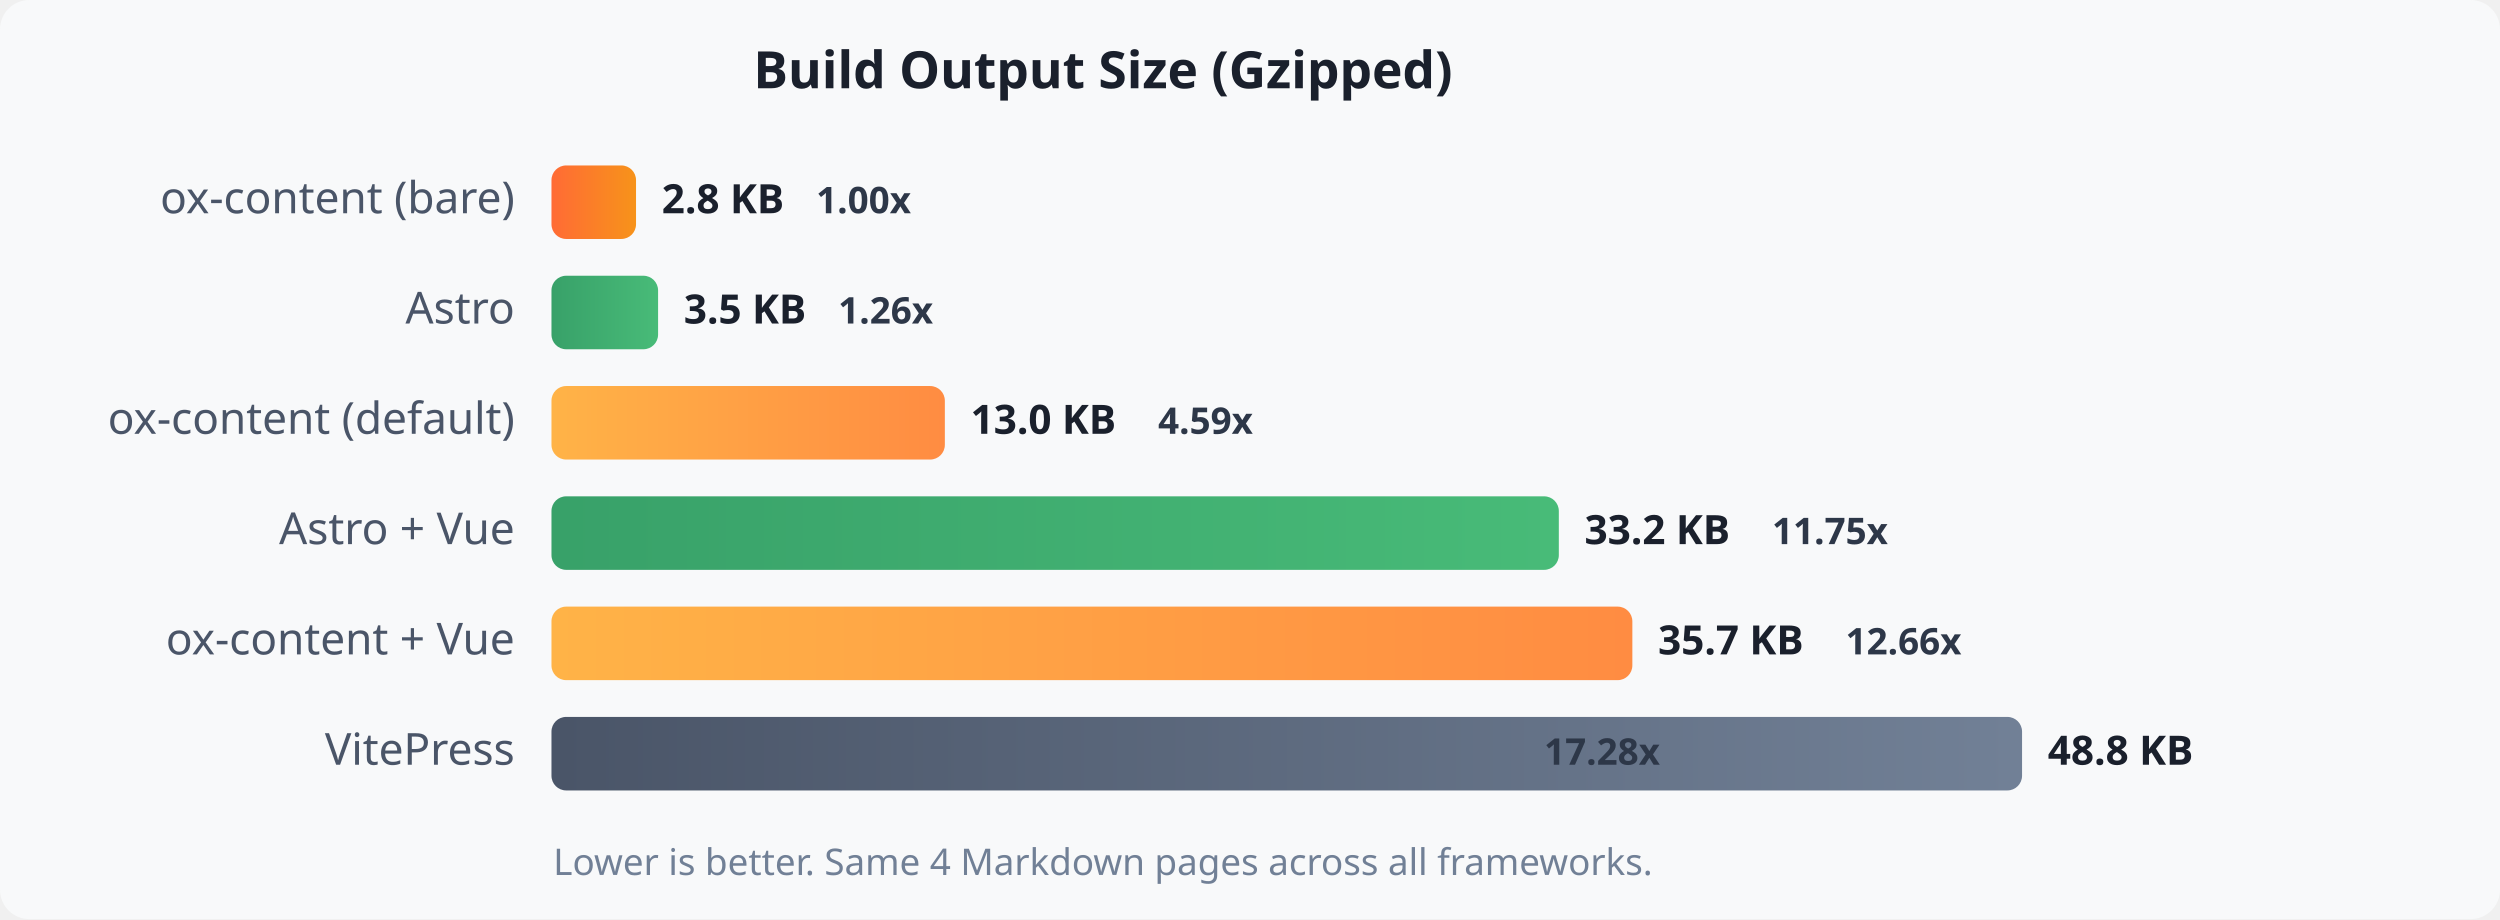
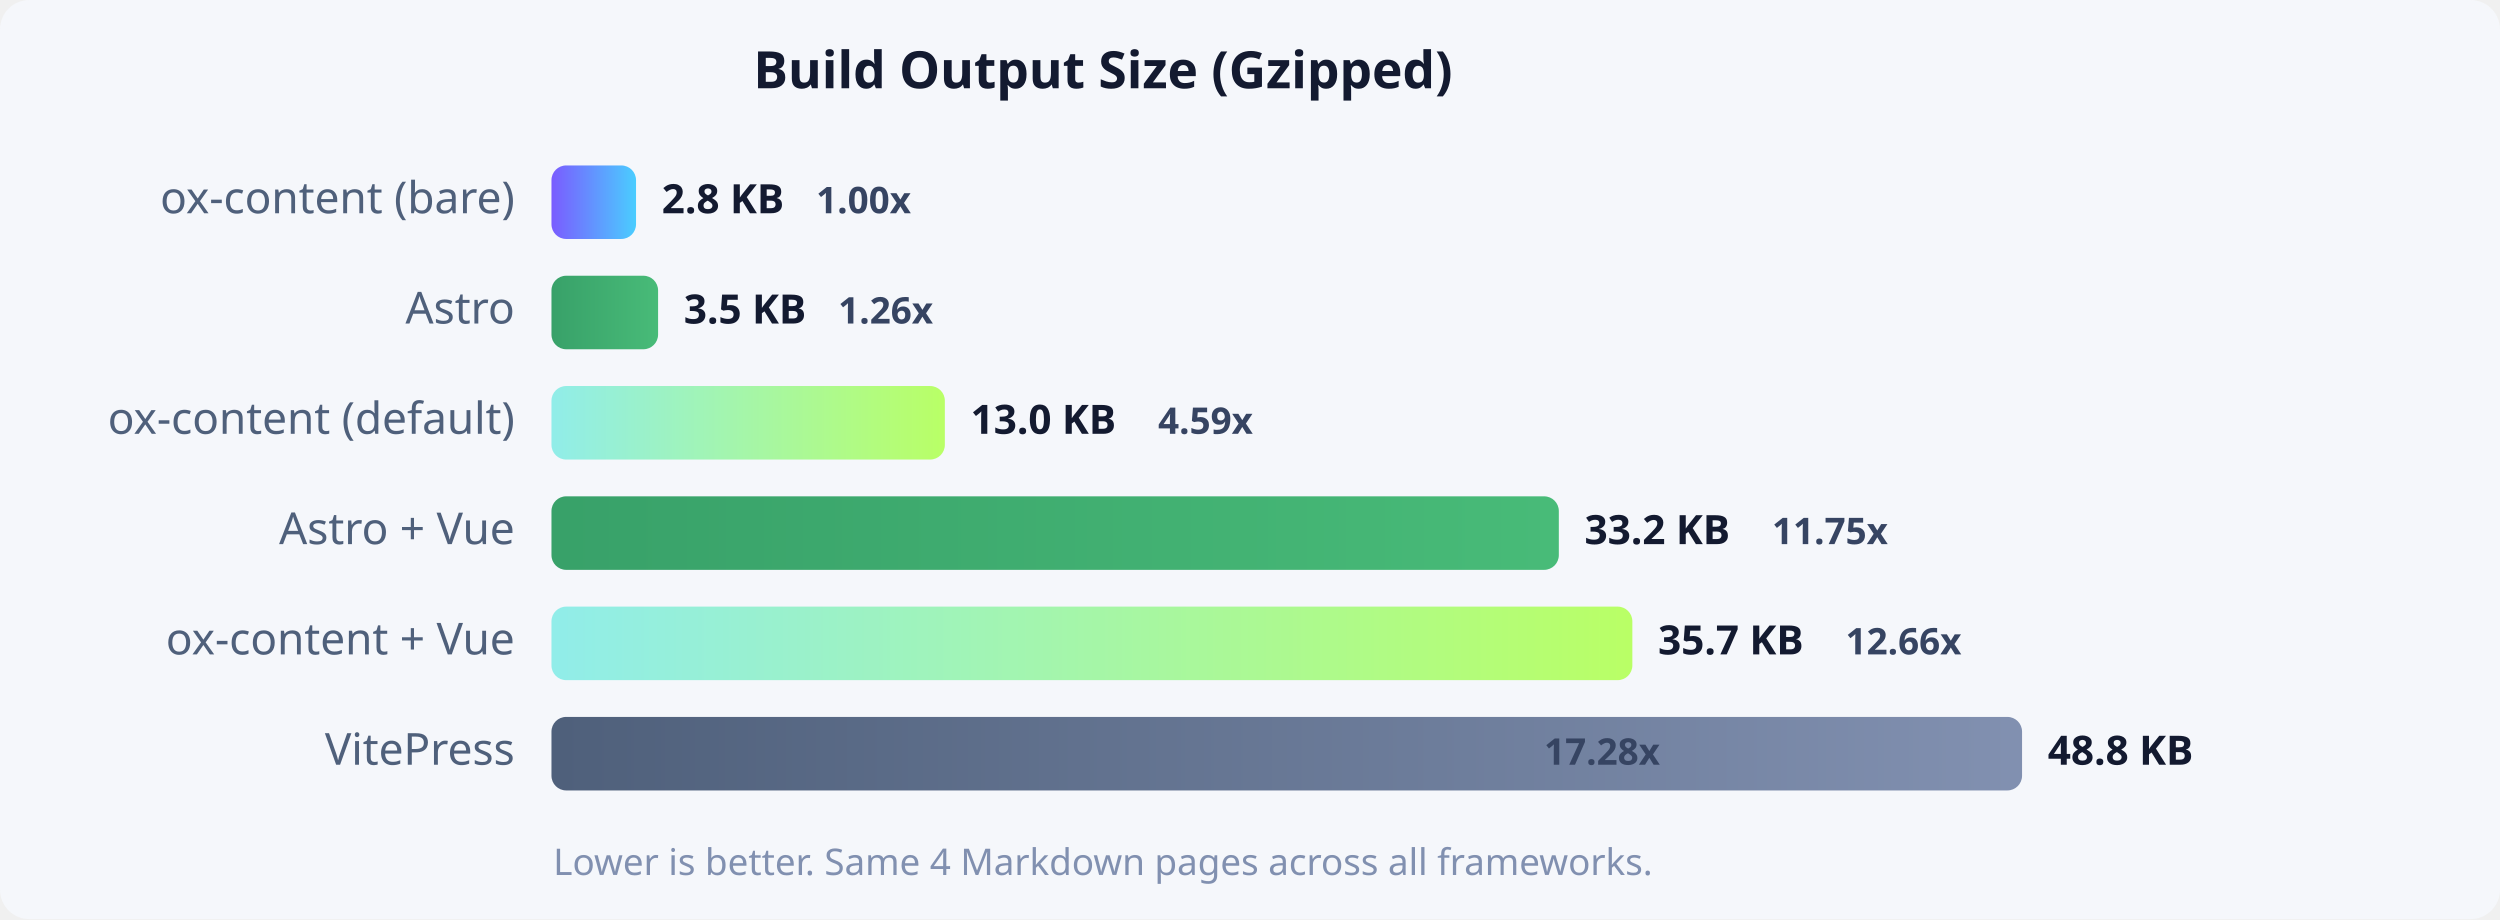
<svg xmlns="http://www.w3.org/2000/svg" viewBox="0 0 680 250">
  <defs>
    <linearGradient id="oxGrad" x1="0%" y1="0%" x2="100%" y2="0%">
-       <stop offset="0%" style="stop-color:#ff6b35" />
-       <stop offset="100%" style="stop-color:#f7931a" />
+       <stop offset="0%" style="stop-color:#7a5cff" />
+       <stop offset="100%" style="stop-color:#4acdff" />
    </linearGradient>
    <linearGradient id="oxGrad2" x1="0%" y1="0%" x2="100%" y2="0%">
-       <stop offset="0%" style="stop-color:#ffb347" />
-       <stop offset="100%" style="stop-color:#ff8c42" />
+       <stop offset="0%" style="stop-color:#91ede9" />
+       <stop offset="100%" style="stop-color:#b9ff66" />
    </linearGradient>
    <linearGradient id="grayGrad" x1="0%" y1="0%" x2="100%" y2="0%">
-       <stop offset="0%" style="stop-color:#4a5568" />
-       <stop offset="100%" style="stop-color:#718096" />
+       <stop offset="0%" style="stop-color:#4f607b" />
+       <stop offset="100%" style="stop-color:#8190b0" />
    </linearGradient>
    <linearGradient id="greenGrad" x1="0%" y1="0%" x2="100%" y2="0%">
      <stop offset="0%" style="stop-color:#38a169" />
      <stop offset="100%" style="stop-color:#48bb78" />
    </linearGradient>
  </defs>
  <style>
-     .title { font: bold 14px system-ui, sans-serif; fill: #1a202c; }
-     .label { font: 12px system-ui, sans-serif; fill: #4a5568; }
-     .value { font: bold 11px system-ui, sans-serif; fill: #1a202c; }
-     .unit { font: 10px system-ui, sans-serif; fill: #718096; }
-     .ratio { font: bold 10px system-ui, sans-serif; fill: #2d3748; }
+     .title { font: bold 14px IBM Plex Sans, system-ui, sans-serif; fill: #131a30; }
+     .label { font: 12px IBM Plex Sans, system-ui, sans-serif; fill: #4f607b; }
+     .value { font: bold 11px IBM Plex Sans, system-ui, sans-serif; fill: #131a30; }
+     .unit { font: 10px IBM Plex Sans, system-ui, sans-serif; fill: #8190b0; }
+     .ratio { font: bold 10px IBM Plex Sans, system-ui, sans-serif; fill: #364462; }
  </style>
-   <rect width="680" height="250" fill="#f8f9fa" rx="8" />
+   <rect width="680" height="250" fill="#f5f7fb" rx="8" />
  <text x="300" y="24" text-anchor="middle" class="title">Build Output Size (Gzipped)</text>
  <text x="140" y="58" text-anchor="end" class="label">ox-content (bare)</text>
  <rect x="150" y="45" width="23" height="20" rx="4" fill="url(#oxGrad)" />
  <text x="180" y="58" class="value">2.8 KB</text>
  <text x="222" y="58" class="ratio">1.00x</text>
  <text x="140" y="88" text-anchor="end" class="label">Astro</text>
  <rect x="150" y="75" width="29" height="20" rx="4" fill="url(#greenGrad)" />
  <text x="186" y="88" class="value">3.5 KB</text>
  <text x="228" y="88" class="ratio">1.26x</text>
  <text x="140" y="118" text-anchor="end" class="label">ox-content (default)</text>
  <rect x="150" y="105" width="107" height="20" rx="4" fill="url(#oxGrad2)" />
  <text x="264" y="118" class="value">13.0 KB</text>
  <text x="315" y="118" class="ratio">4.59x</text>
  <text x="140" y="148" text-anchor="end" class="label">Astro + Vue</text>
  <rect x="150" y="135" width="274" height="20" rx="4" fill="url(#greenGrad)" />
  <text x="431" y="148" class="value">33.2 KB</text>
  <text x="482" y="148" class="ratio">11.75x</text>
  <text x="140" y="178" text-anchor="end" class="label">ox-content + Vue</text>
  <rect x="150" y="165" width="294" height="20" rx="4" fill="url(#oxGrad2)" />
  <text x="451" y="178" class="value">35.7 KB</text>
  <text x="502" y="178" class="ratio">12.66x</text>
  <text x="140" y="208" text-anchor="end" class="label">VitePress</text>
  <rect x="150" y="195" width="400" height="20" rx="4" fill="url(#grayGrad)" />
  <text x="557" y="208" class="value">48.8 KB</text>
  <text x="420" y="208" class="ratio" fill="#fff">17.28x</text>
  <text x="300" y="238" text-anchor="middle" class="unit">Lower is better. Same 4 Markdown pages across all frameworks.</text>
</svg>
